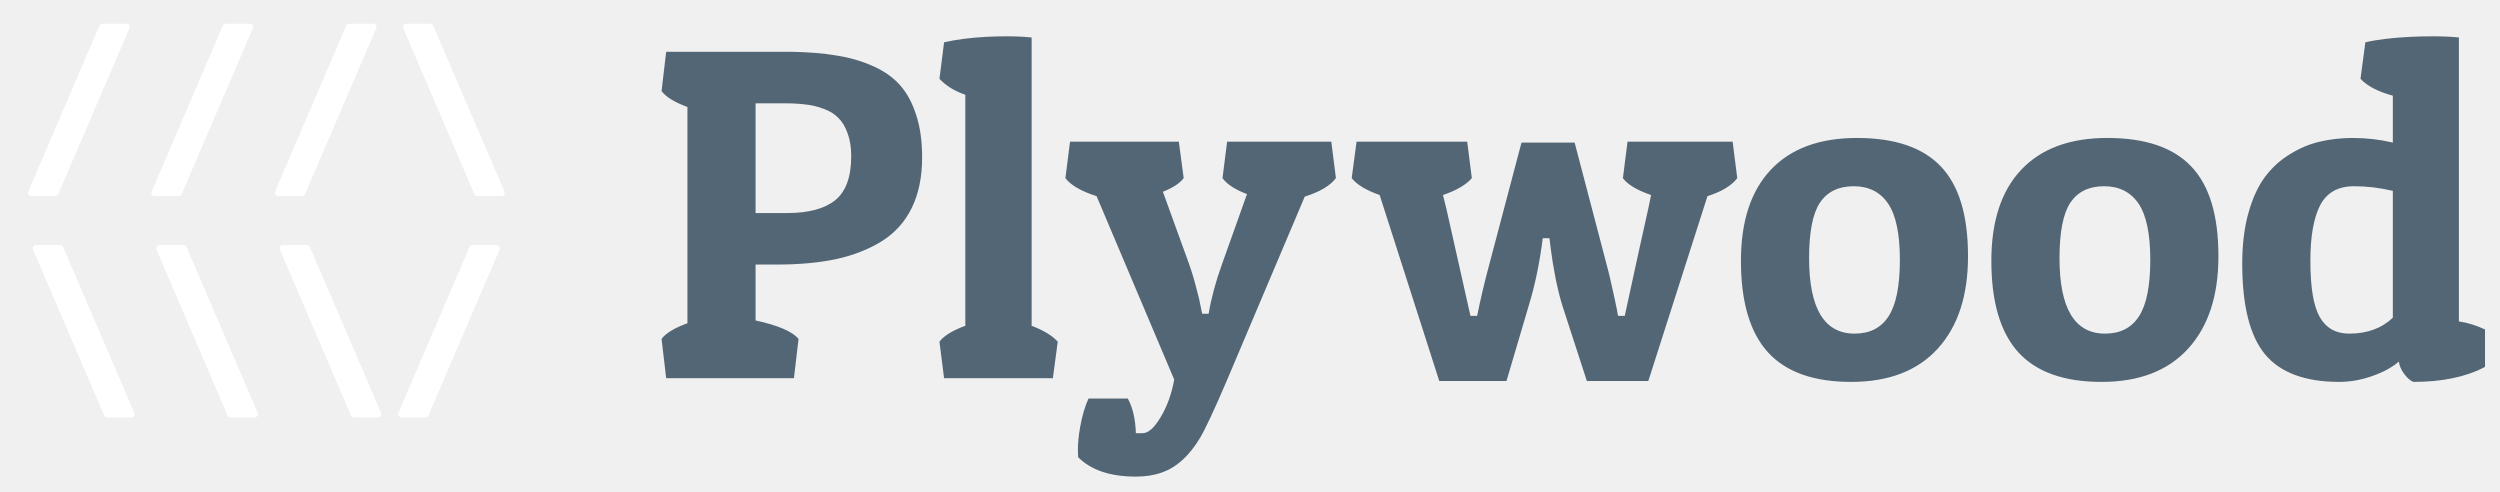
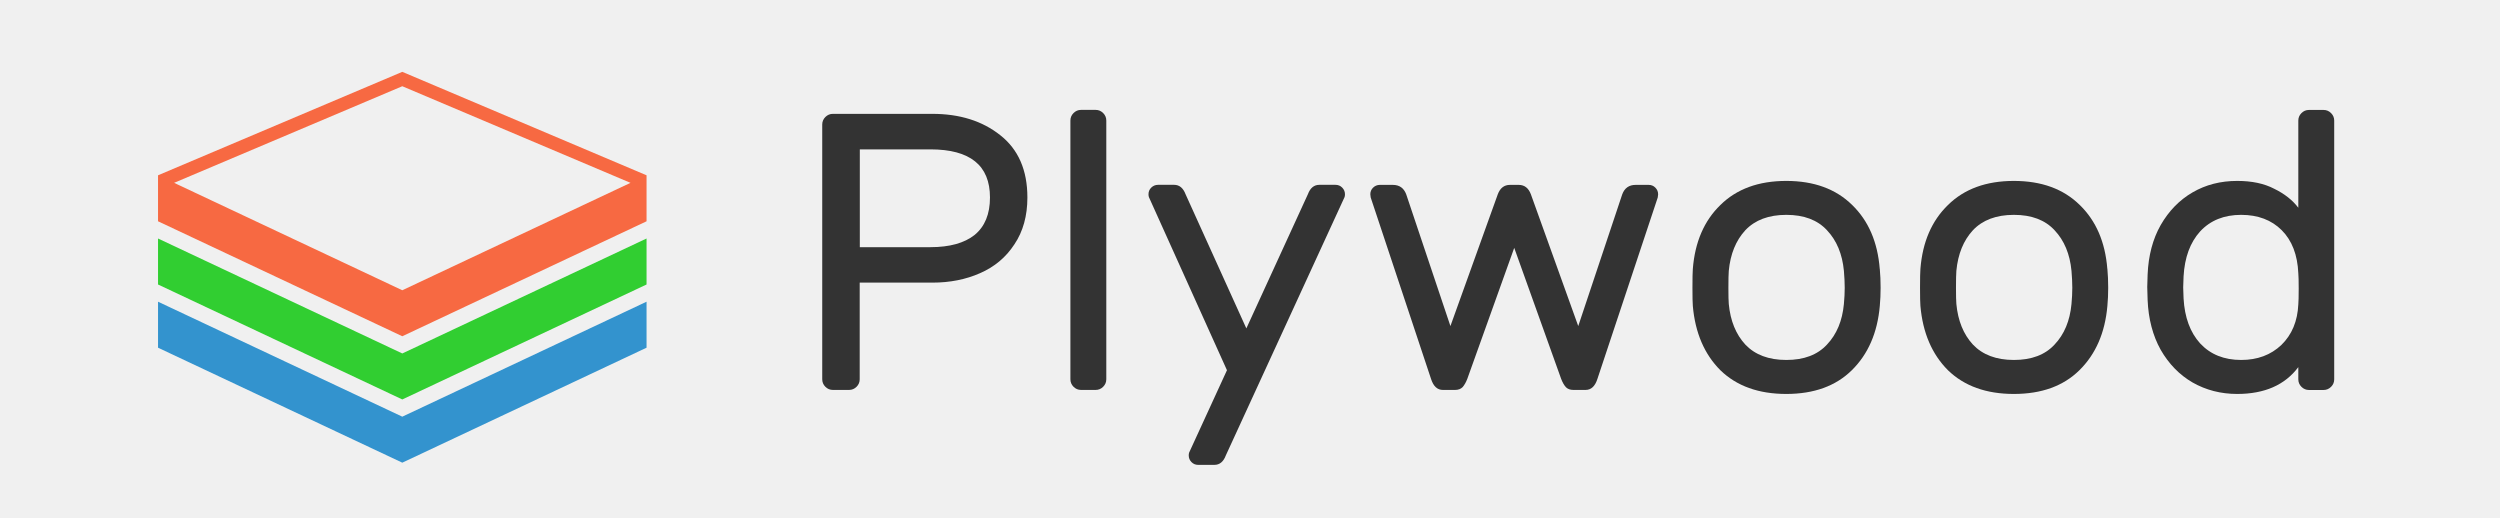
- <svg xmlns="http://www.w3.org/2000/svg" height="35" width="178" version="1.1" viewBox="0 0 178 35">
-   <g transform="matrix(.25126 0 0 .25126 -130.76 -65.153)" fill="#536675">
-     <path d="m1155.8 334.01c0-5.411.589-10.212 1.767-14.401 1.178-4.189 2.749-7.593 4.713-10.212 1.964-2.618 4.32-4.757 7.07-6.415 2.749-1.702 5.564-2.88 8.444-3.535 2.924-.698 6.044-1.047 9.361-1.047 3.84 0 7.615.436 11.325 1.309v-13.289c-4.189-1.135-7.244-2.728-9.165-4.779l1.375-10.343c3.317-.786 7.659-1.309 13.027-1.571 2.182-.087 4.233-.131 6.153-.131 2.749 0 5.193.109 7.332.327v80.451c2.531.393 4.997 1.157 7.397 2.291v10.605c-5.324 2.837-12.11 4.255-20.358 4.255-.873-.393-1.746-1.178-2.618-2.357-.829-1.178-1.309-2.313-1.44-3.404-1.92 1.658-4.451 3.033-7.593 4.124-3.142 1.091-6.241 1.637-9.296 1.637-9.645 0-16.649-2.597-21.013-7.79-4.32-5.237-6.481-13.812-6.481-25.726zm19.311-.786c0 7.55.895 12.874 2.684 15.972 1.789 3.099 4.56 4.648 8.313 4.648 5.106 0 9.23-1.506 12.372-4.517v-35.938c-3.666-.873-7.332-1.309-10.997-1.309-4.539 0-7.746 1.811-9.623 5.433-1.833 3.579-2.749 8.815-2.749 15.711zm-90.401 0c0-11.216 2.815-19.813 8.444-25.792 5.673-6.022 13.812-9.034 24.417-9.034 10.736 0 18.656 2.684 23.762 8.052 5.15 5.368 7.724 13.856 7.724 25.464 0 11.216-2.88 19.966-8.641 26.25-5.717 6.241-13.878 9.361-24.482 9.361-10.605 0-18.46-2.793-23.566-8.379-5.106-5.63-7.659-14.27-7.659-25.922zm19.311-.786c0 14.27 4.299 21.406 12.896 21.406 4.32 0 7.528-1.637 9.623-4.91 2.138-3.273 3.208-8.597 3.208-15.972 0-7.375-1.113-12.699-3.338-15.972-2.226-3.273-5.477-4.91-9.754-4.91-4.277 0-7.463 1.549-9.557 4.648-2.051 3.099-3.077 8.335-3.077 15.711zm-90.27.786c0-11.216 2.815-19.813 8.444-25.792 5.673-6.022 13.812-9.034 24.417-9.034 10.736 0 18.656 2.684 23.762 8.052 5.15 5.368 7.724 13.856 7.724 25.464 0 11.216-2.88 19.966-8.641 26.25-5.717 6.241-13.878 9.361-24.482 9.361-10.605 0-18.46-2.793-23.566-8.379-5.106-5.63-7.659-14.27-7.659-25.922zm19.311-.786c0 14.27 4.298 21.406 12.896 21.406 4.32 0 7.528-1.637 9.623-4.91 2.138-3.273 3.208-8.597 3.208-15.972 0-7.375-1.113-12.699-3.338-15.972-2.226-3.273-5.477-4.91-9.754-4.91s-7.463 1.549-9.557 4.648c-2.051 3.099-3.077 8.335-3.077 15.711zm-129.61-22.649 1.375-10.343h31.356l1.309 10.343c-1.615 1.877-4.342 3.469-8.183 4.779l.982 3.928 6.808 30.308h1.898c.96-4.757 2.117-9.645 3.469-14.663l9.099-34.432h15.056l8.968 34.171c.611 2.226 1.178 4.582 1.702 7.07.567 2.487.982 4.408 1.244 5.761l.393 2.095h1.898c3.273-15.1 5.499-25.246 6.677-30.439l.786-3.797c-3.971-1.353-6.633-2.946-7.986-4.779l1.309-10.343h29.785l1.309 10.343c-1.571 2.095-4.386 3.797-8.444 5.106l-16.758 52.369h-17.413l-6.873-21.144c-.698-2.182-1.375-4.888-2.029-8.117-.611-3.229-1.047-5.913-1.309-8.052l-.393-3.142h-1.898c-.873 6.982-2.204 13.376-3.993 19.18l-6.284 21.275h-19.049l-16.889-52.696c-3.84-1.353-6.481-2.946-7.921-4.779zm-81.128 0 1.309-10.343h30.832l1.375 10.343q-1.637 2.16-5.891 3.862l7.332 20.227q1.178 3.273 2.095 6.873.982 3.6 1.309 5.564l.393 1.898h1.833q1.113-6.677 3.797-14.074l7.07-19.835q-5.04-1.898-6.939-4.517l1.309-10.343h29.523l1.309 10.343q-2.422 3.208-8.837 5.237l-22.126 52.238q-5.237 12.241-7.528 16.103-4.582 7.659-10.801 9.819-3.273 1.178-7.397 1.178-10.867 0-16.365-5.499-.066-.916-.066-1.898 0-3.077.655-6.742.851-4.713 2.357-7.986h11.128q2.095 3.797 2.291 9.819h1.898q2.422 0 5.106-4.517 2.749-4.517 3.862-10.67l-21.995-51.976q-6.546-2.095-8.837-5.106zm-35.691 46.346c1.222-1.658 3.666-3.164 7.332-4.517v-65.461c-3.055-1.047-5.499-2.553-7.332-4.517l1.309-10.343c3.36-.786 7.419-1.309 12.176-1.571 1.92-.087 3.775-.131 5.564-.131 2.575 0 4.931.109 7.07.327v81.695c3.491 1.353 5.957 2.858 7.397 4.517l-1.375 10.343h-30.832zm-78.749-.786c1.178-1.615 3.622-3.099 7.332-4.451v-61.271c-3.666-1.353-6.11-2.858-7.332-4.517l1.309-11.128h35.545c4.844.087 9.077.436 12.699 1.047 3.666.567 7.07 1.549 10.212 2.946 3.142 1.353 5.717 3.142 7.724 5.368s3.557 5.062 4.648 8.51c1.135 3.404 1.702 7.419 1.702 12.045 0 5.499-.96 10.234-2.88 14.205-1.92 3.971-4.735 7.135-8.444 9.492-3.709 2.313-8.008 4.015-12.896 5.106-4.888 1.047-10.539 1.571-16.954 1.571h-6.022v15.842c6.415 1.397 10.474 3.142 12.176 5.237l-1.309 11.128h-36.2zm26.643-35.676h8.968c6.022 0 10.539-1.2 13.55-3.6 3.055-2.444 4.582-6.612 4.582-12.503 0-2.531-.349-4.713-1.047-6.546-.655-1.833-1.527-3.273-2.618-4.32-1.047-1.091-2.422-1.942-4.124-2.553-1.702-.655-3.426-1.069-5.171-1.244-1.702-.218-3.731-.327-6.088-.327h-8.052z" fill="#536675" />
+ <svg xmlns="http://www.w3.org/2000/svg" width="174" height="36" version="1.1" viewBox="0 0 46.037 9.525">
+   <g transform="translate(2.3812 .26458)" fill="#333" aria-label="Plywood">
+     <path d="m14.788 1.832q.755 0 1.249.392.501.392.501 1.148 0 .508-.24.864-.232.356-.632.53-.392.174-.879.174h-1.337v1.78q0 .08-.058.138-.058.058-.138.058h-.298q-.08 0-.138-.058-.058-.058-.058-.138v-4.692q0-.08.058-.138t.138-.058zm-.036 2.455q.53 0 .814-.225.283-.232.283-.69 0-.886-1.097-.886h-1.3v1.801z" />
+     <path d="m17.991 6.72q0 .08-.058.138-.058.058-.138.058h-.269q-.08 0-.138-.058-.058-.058-.058-.138v-4.765q0-.08.058-.138t.138-.058h.269q.08 0 .138.058.058.058.058.138z" />
+     <path d="m20.192 8.122q-.065.174-.211.174h-.298q-.073 0-.123-.051-.051-.051-.051-.123 0-.029.007-.051l.697-1.518-1.438-3.189q-.007-.022-.007-.051 0-.073.051-.123t.123-.051h.298q.145 0 .211.174l1.119 2.47 1.133-2.47q.065-.174.211-.174h.298q.073 0 .123.051.051.051.051.123 0 .029-.007.051z" />
+     <path d="m27.492 3.314q.065-.174.247-.174h.24q.073 0 .123.051.051.051.051.123l-.007.058-1.111 3.341q-.065.203-.218.203h-.225q-.087 0-.138-.051-.051-.058-.087-.153l-.864-2.412-.864 2.412q-.036.094-.087.153-.051.051-.138.051h-.225q-.153 0-.218-.203l-1.111-3.341-.007-.058q0-.073.051-.123t.123-.051h.24q.182 0 .247.174l.814 2.426.872-2.426q.065-.174.225-.174h.16q.16 0 .225.174l.872 2.426z" />
+     <path d="m32.235 4.687q.015.16.015.349 0 .174-.015.334-.065.741-.516 1.184-.443.436-1.206.436-.763 0-1.213-.436-.443-.443-.508-1.184-.007-.08-.007-.334 0-.269.007-.349.058-.741.508-1.177.45-.443 1.213-.443.763 0 1.213.443.45.436.508 1.177zm-.661.036q-.044-.465-.312-.748-.261-.283-.748-.283-.487 0-.755.283-.261.283-.305.748-.007.087-.007.312 0 .218.007.298.044.465.305.748.269.283.755.283.487 0 .748-.283.269-.283.312-.748.015-.16.015-.298 0-.138-.015-.312z" />
+     <path d="m36.426 4.687q.015.16.015.349 0 .174-.015.334-.065.741-.516 1.184-.443.436-1.206.436-.763 0-1.213-.436-.443-.443-.508-1.184-.007-.08-.007-.334 0-.269.007-.349.058-.741.508-1.177.45-.443 1.213-.443.763 0 1.213.443.45.436.508 1.177zm-.661.036q-.044-.465-.312-.748-.261-.283-.748-.283-.487 0-.755.283-.261.283-.305.748-.007.087-.007.312 0 .218.007.298.044.465.305.748.269.283.755.283.487 0 .748-.283.269-.283.312-.748.015-.16.015-.298 0-.138-.015-.312z" />
+     <path d="m39.942 1.956q0-.08.058-.138t.138-.058h.269q.08 0 .138.058.058.058.058.138v4.765q0 .08-.058.138-.058.058-.138.058h-.269q-.08 0-.138-.058-.058-.058-.058-.138v-.225q-.37.494-1.126.494-.45 0-.821-.211-.363-.211-.588-.603-.218-.392-.24-.915l-.007-.24.007-.232q.022-.523.24-.908.225-.392.588-.603.363-.211.821-.211.407 0 .683.145.283.138.443.349zm0 2.811q-.022-.508-.305-.792-.283-.283-.748-.283-.472 0-.755.305-.276.305-.305.828l-.007.203.007.203q.029.523.305.828.283.305.755.305.45 0 .741-.276.291-.283.312-.748.007-.073.007-.291 0-.211-.007-.283z" />
  </g>
-   <path d="m7.285 1.691a.227 .227 0 0 0 -.208 .137l-5.067 11.818a.227 .227 0 0 0 .208 .316h1.72a.227 .227 0 0 0 .208 -.137l5.074-11.818a.227 .227 0 0 0 -.208 -.316h-1.728zm8.786 0a.227 .227 0 0 0 -.208 .137l-5.067 11.818a.227 .227 0 0 0 .208 .316h1.72a.227 .227 0 0 0 .209 -.137l5.074-11.818a.227 .227 0 0 0 -.208 -.316h-1.728zm8.785 0a.227 .227 0 0 0 -.208 .137l-5.067 11.818a.227 .227 0 0 0 .208 .316h1.72a.227 .227 0 0 0 .209 -.137l5.074-11.818a.227 .227 0 0 0 -.208 -.316h-1.728zm4.06 0a.227 .227 0 0 0 -.208 .316l5.067 11.818a.227 .227 0 0 0 .208 .137h1.728a.227 .227 0 0 0 .208 -.316l-5.074-11.818a.227 .227 0 0 0 -.209 -.137h-1.72zm-26.356 15.756a.227 .227 0 0 0 -.208 .316l5.067 11.817a.227 .227 0 0 0 .208 .137h1.728a.227 .227 0 0 0 .208 -.316l-5.074-11.817a.227 .227 0 0 0 -.208 -.137h-1.72zm8.786 0a.227 .227 0 0 0 -.208 .316l5.067 11.817a.227 .227 0 0 0 .208 .137h1.728a.227 .227 0 0 0 .208 -.316l-5.074-11.817a.227 .227 0 0 0 -.208 -.137h-1.72zm8.785 0a.227 .227 0 0 0 -.208 .316l5.067 11.817a.227 .227 0 0 0 .208 .137h1.728a.227 .227 0 0 0 .208 -.316l-5.075-11.817a.227 .227 0 0 0 -.208 -.137h-1.72zm13.511 0a.227 .227 0 0 0 -.208 .137l-5.067 11.817a.227 .227 0 0 0 .208 .316h1.72a.227 .227 0 0 0 .208 -.137l5.074-11.817a.227 .227 0 0 0 -.207 -.316h-1.728z" fill="#fff" />
+   <g>
+     <path d="m7.408 1.323-4.498 1.905v.847l4.498 2.117 4.498-2.117v-.847zm0 .265 4.202 1.779-4.202 1.978-4.202-1.978z" color="#000000" color-rendering="auto" dominant-baseline="auto" fill="#f76942" fill-rule="evenodd" image-rendering="auto" shape-rendering="auto" solid-color="#000000" stop-color="#000000" style="font-feature-settings:normal;font-variant-alternates:normal;font-variant-caps:normal;font-variant-east-asian:normal;font-variant-ligatures:normal;font-variant-numeric:normal;font-variant-position:normal;font-variation-settings:normal;inline-size:0;isolation:auto;mix-blend-mode:normal;shape-margin:0;shape-padding:0;text-decoration-color:#000000;text-decoration-line:none;text-decoration-style:solid;text-indent:0;text-orientation:mixed;text-transform:none;white-space:normal" />
+     <path d="m2.91 5.556v.847l4.498 2.117 4.498-2.117v-.847l-4.498 2.117z" fill="#3393ce" />
+     <path d="m2.91 4.392v.847l4.498 2.117 4.498-2.117v-.847l-4.498 2.117z" fill="#31ce31" />
+   </g>
</svg>
